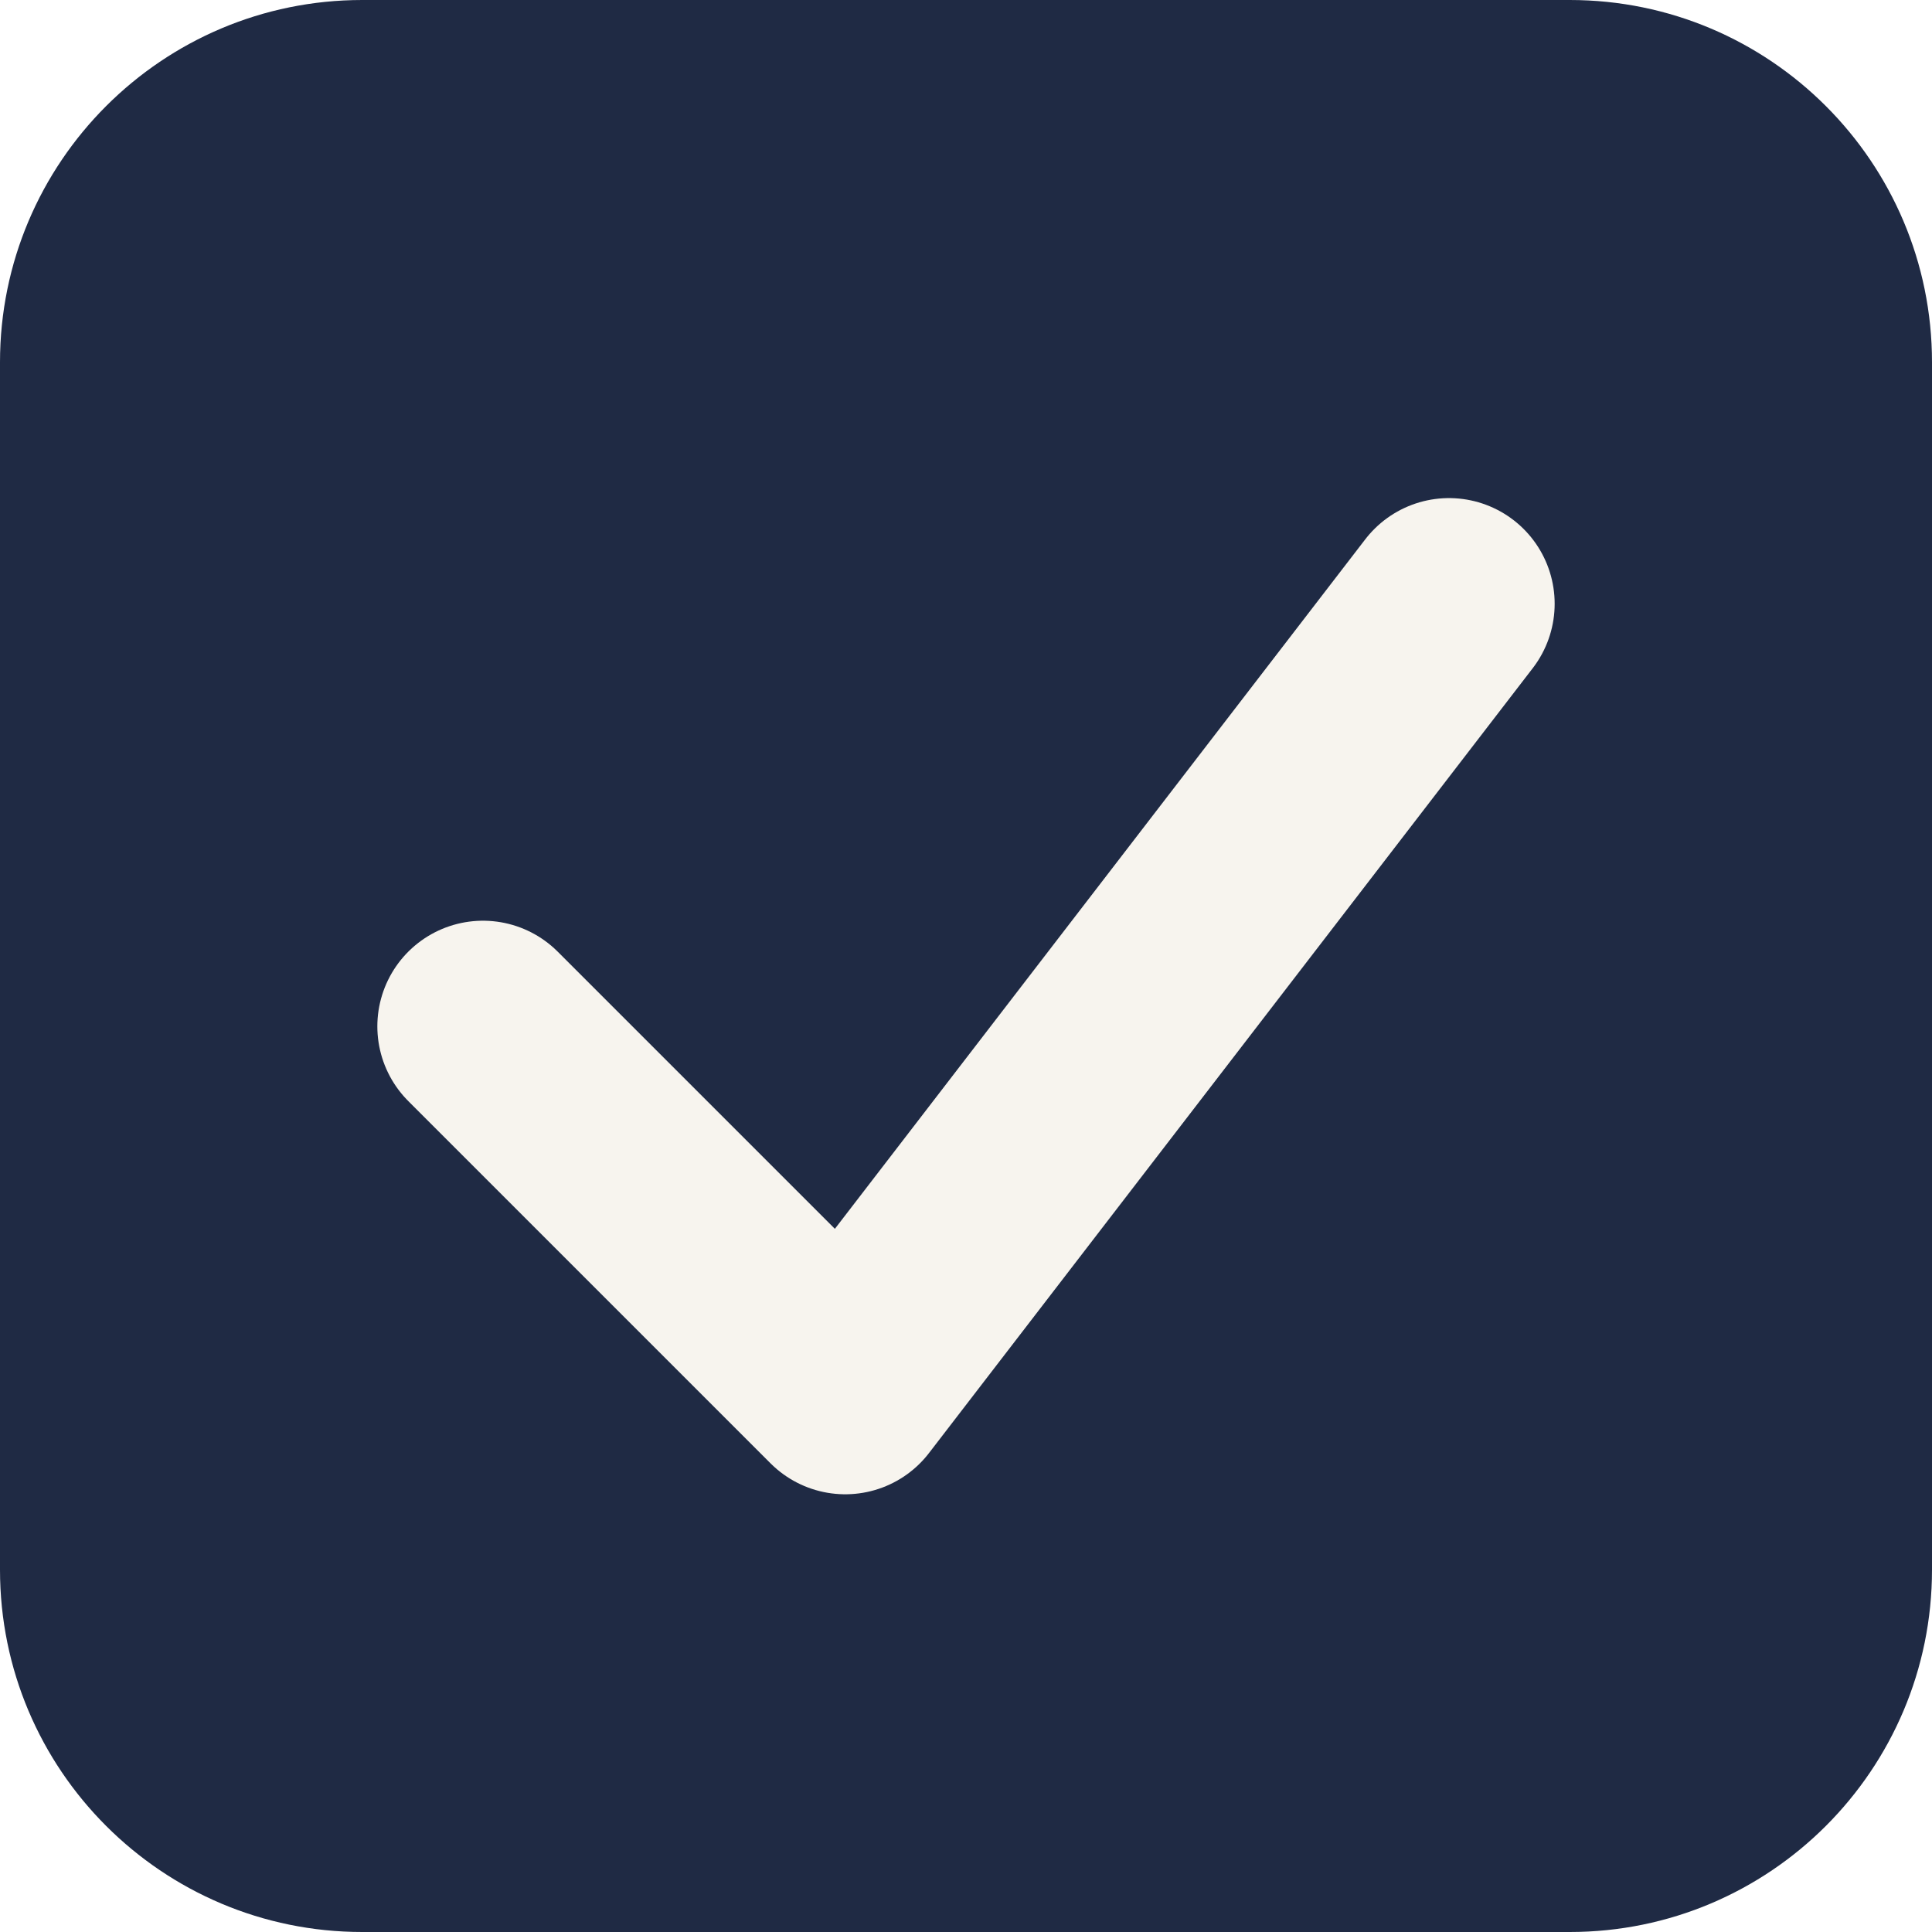
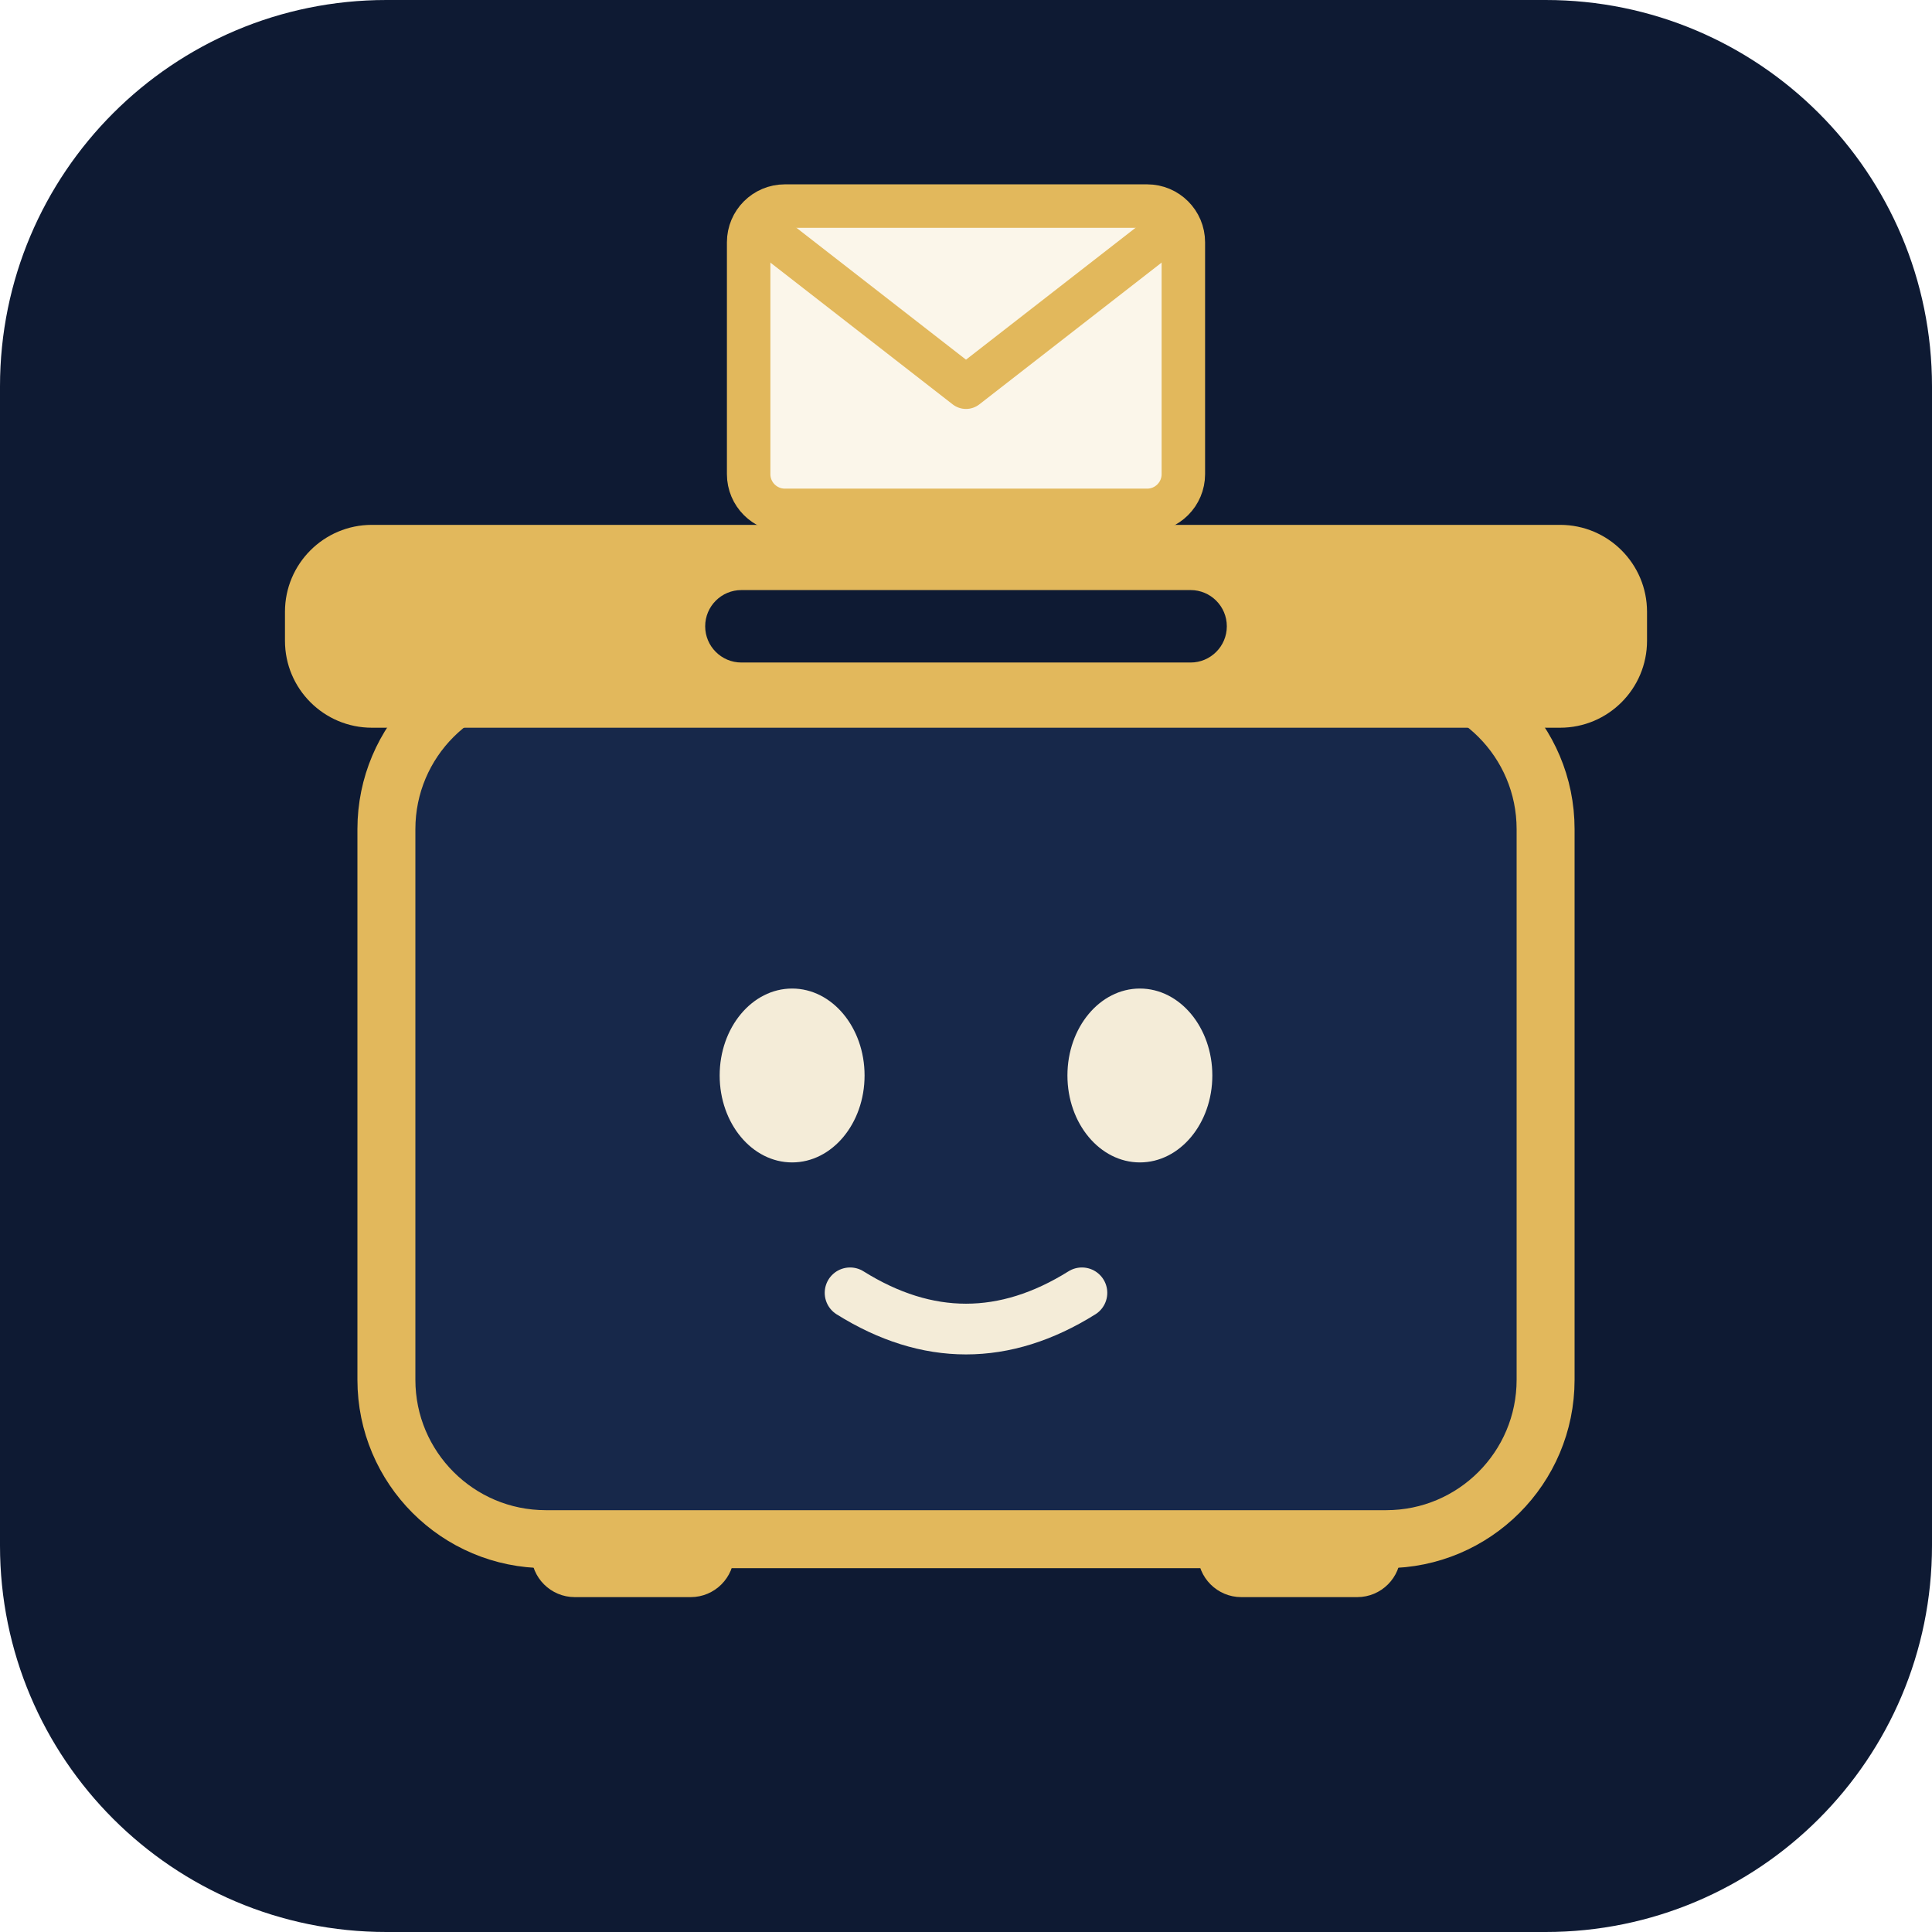
- <svg xmlns="http://www.w3.org/2000/svg" viewBox="0 0 64 64">
-   <rect width="64" height="64" rx="12" fill="#1f2a44" />
-   <path d="M16 34l12 12 20-26" fill="none" stroke="#f7f4ee" stroke-width="7" stroke-linecap="round" stroke-linejoin="round" />
+ <svg xmlns="http://www.w3.org/2000/svg" viewBox="0 0 120 120">
+   <rect width="120" height="120" rx="24" fill="#0e1a33" />
+   <g transform="translate(6 2) scale(0.9)">
+     <rect x="45" y="12" width="30" height="21" rx="2.5" fill="#fbf6ea" stroke="#e2b85c" stroke-width="3" />
+     <path d="M46.5 14 L60 24.5 L73.5 14" fill="none" stroke="#e2b85c" stroke-width="3" stroke-linejoin="round" />
+     <rect x="30" y="100" width="14" height="8" rx="3" fill="#e2b85c" />
+     <rect x="76" y="100" width="14" height="8" rx="3" fill="#e2b85c" />
+     <rect x="20" y="44" width="80" height="60" rx="11" fill="#17284a" stroke="#e2b85c" stroke-width="4" />
+     <rect x="13" y="34" width="94" height="14" rx="6" fill="#e2b85c" />
+     <rect x="42" y="38.5" width="36" height="5" rx="2.5" fill="#0e1a33" />
+     <ellipse cx="48" cy="72" rx="5" ry="6" fill="#f4ecd8" />
+     <ellipse cx="72" cy="72" rx="5" ry="6" fill="#f4ecd8" />
+     <path d="M52 87 Q60 92 68 87" fill="none" stroke="#f4ecd8" stroke-width="3.5" stroke-linecap="round" />
+   </g>
</svg>
